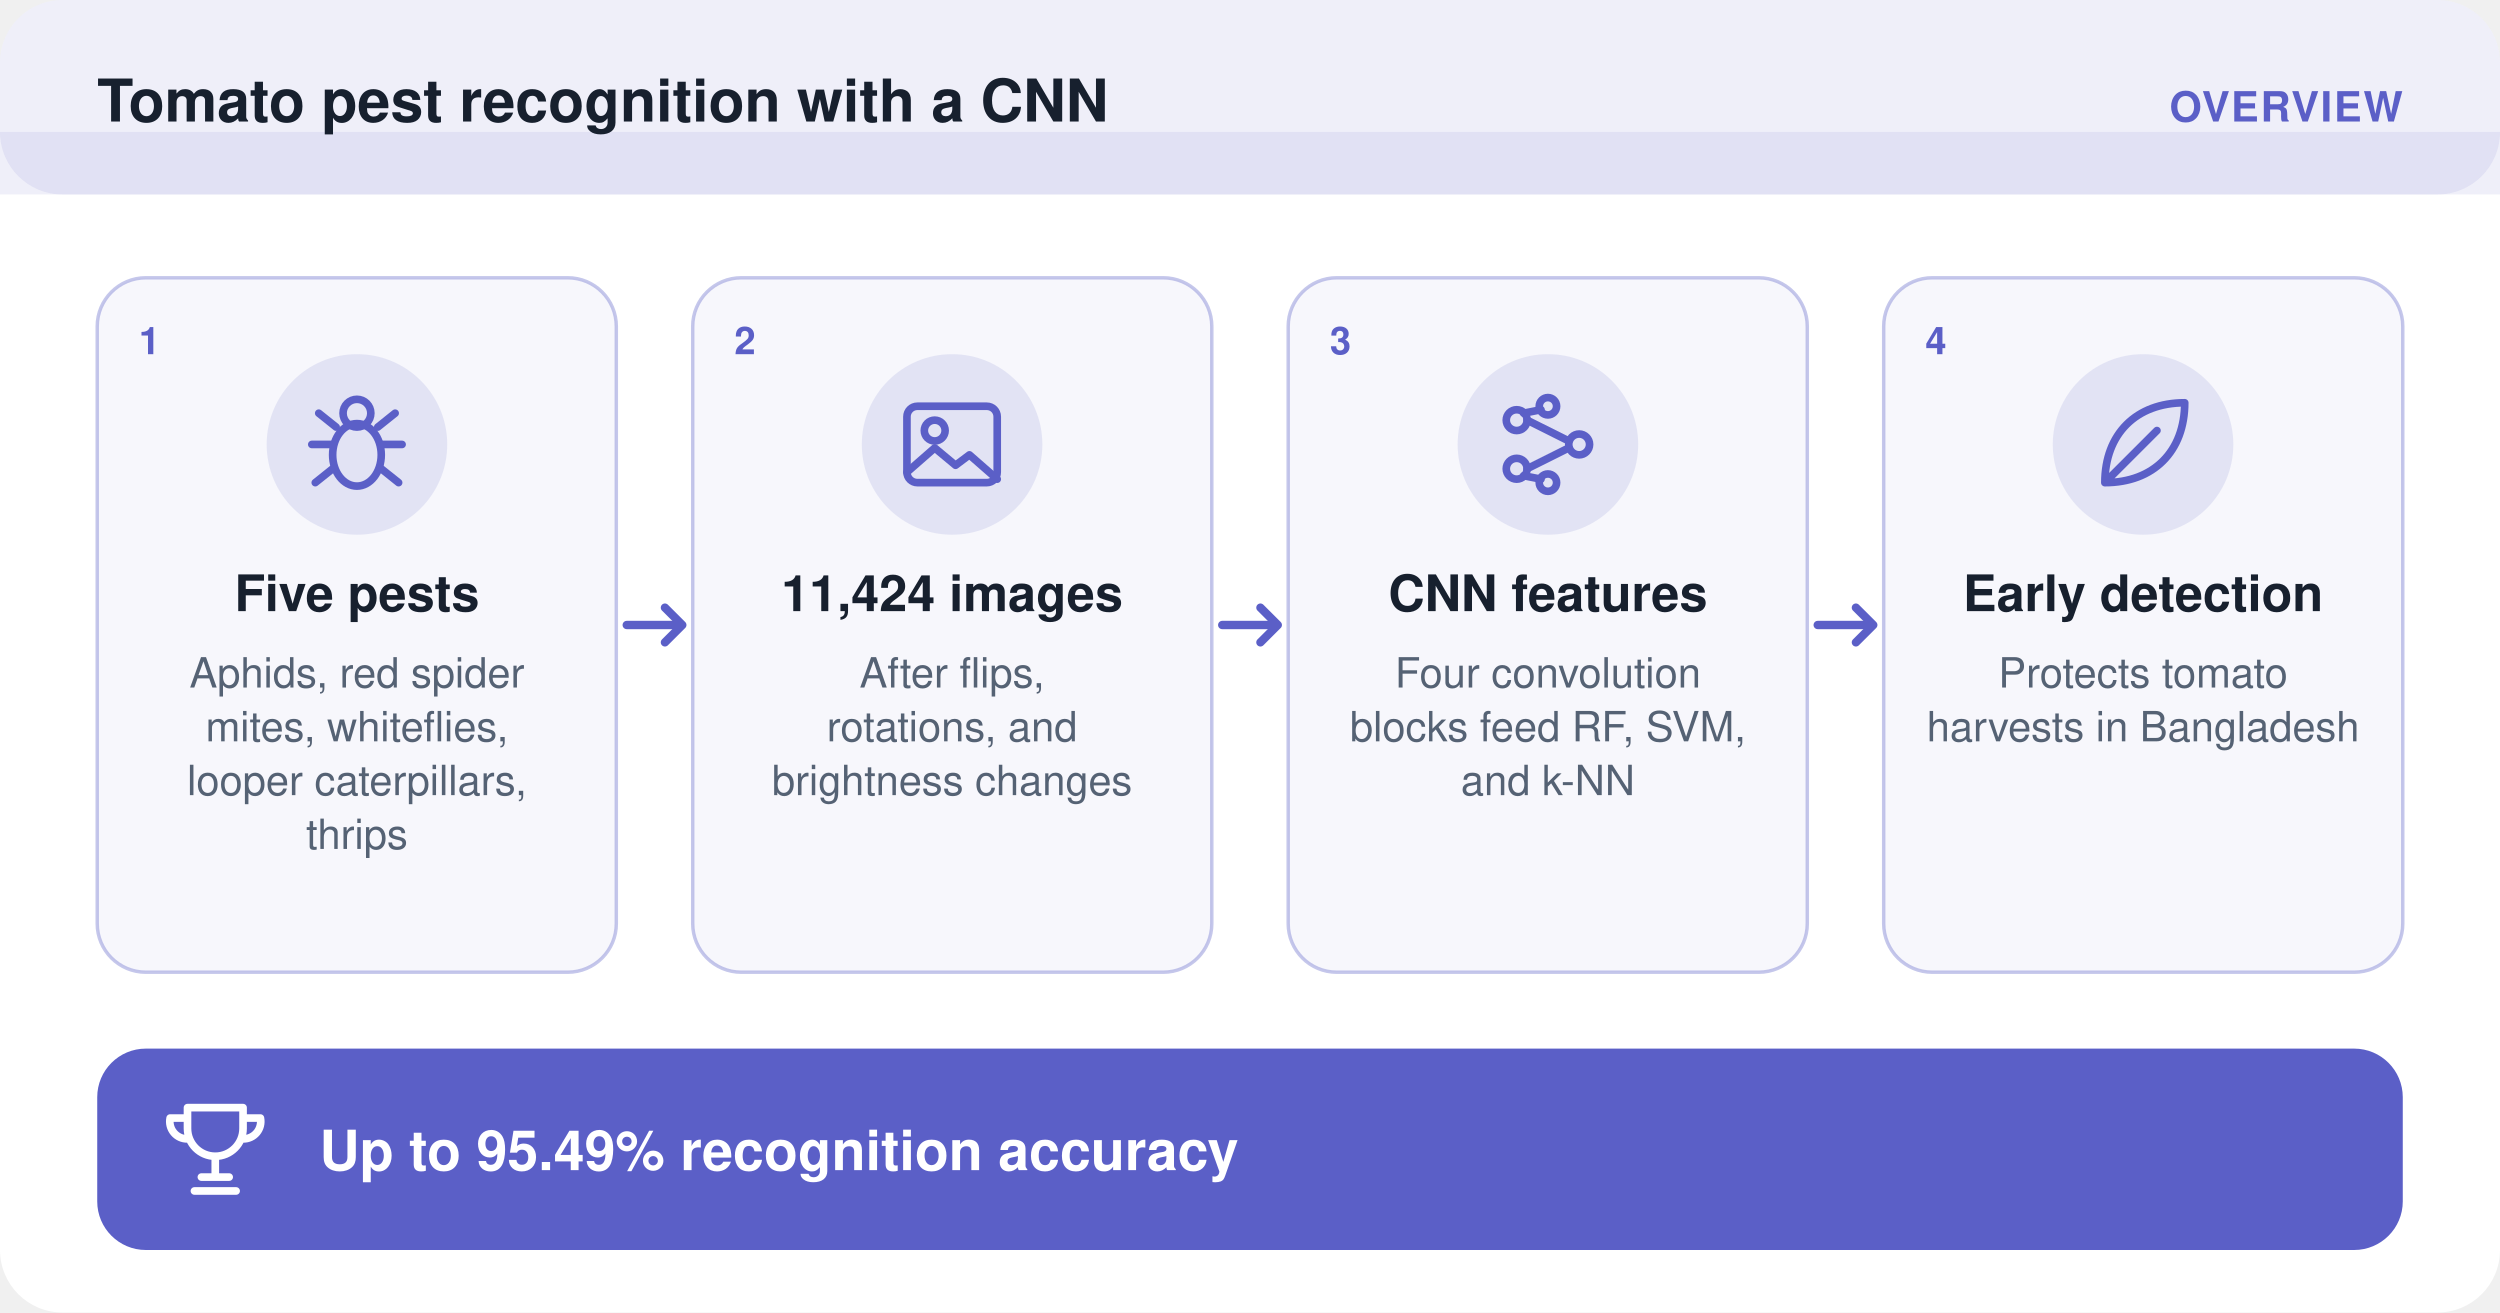
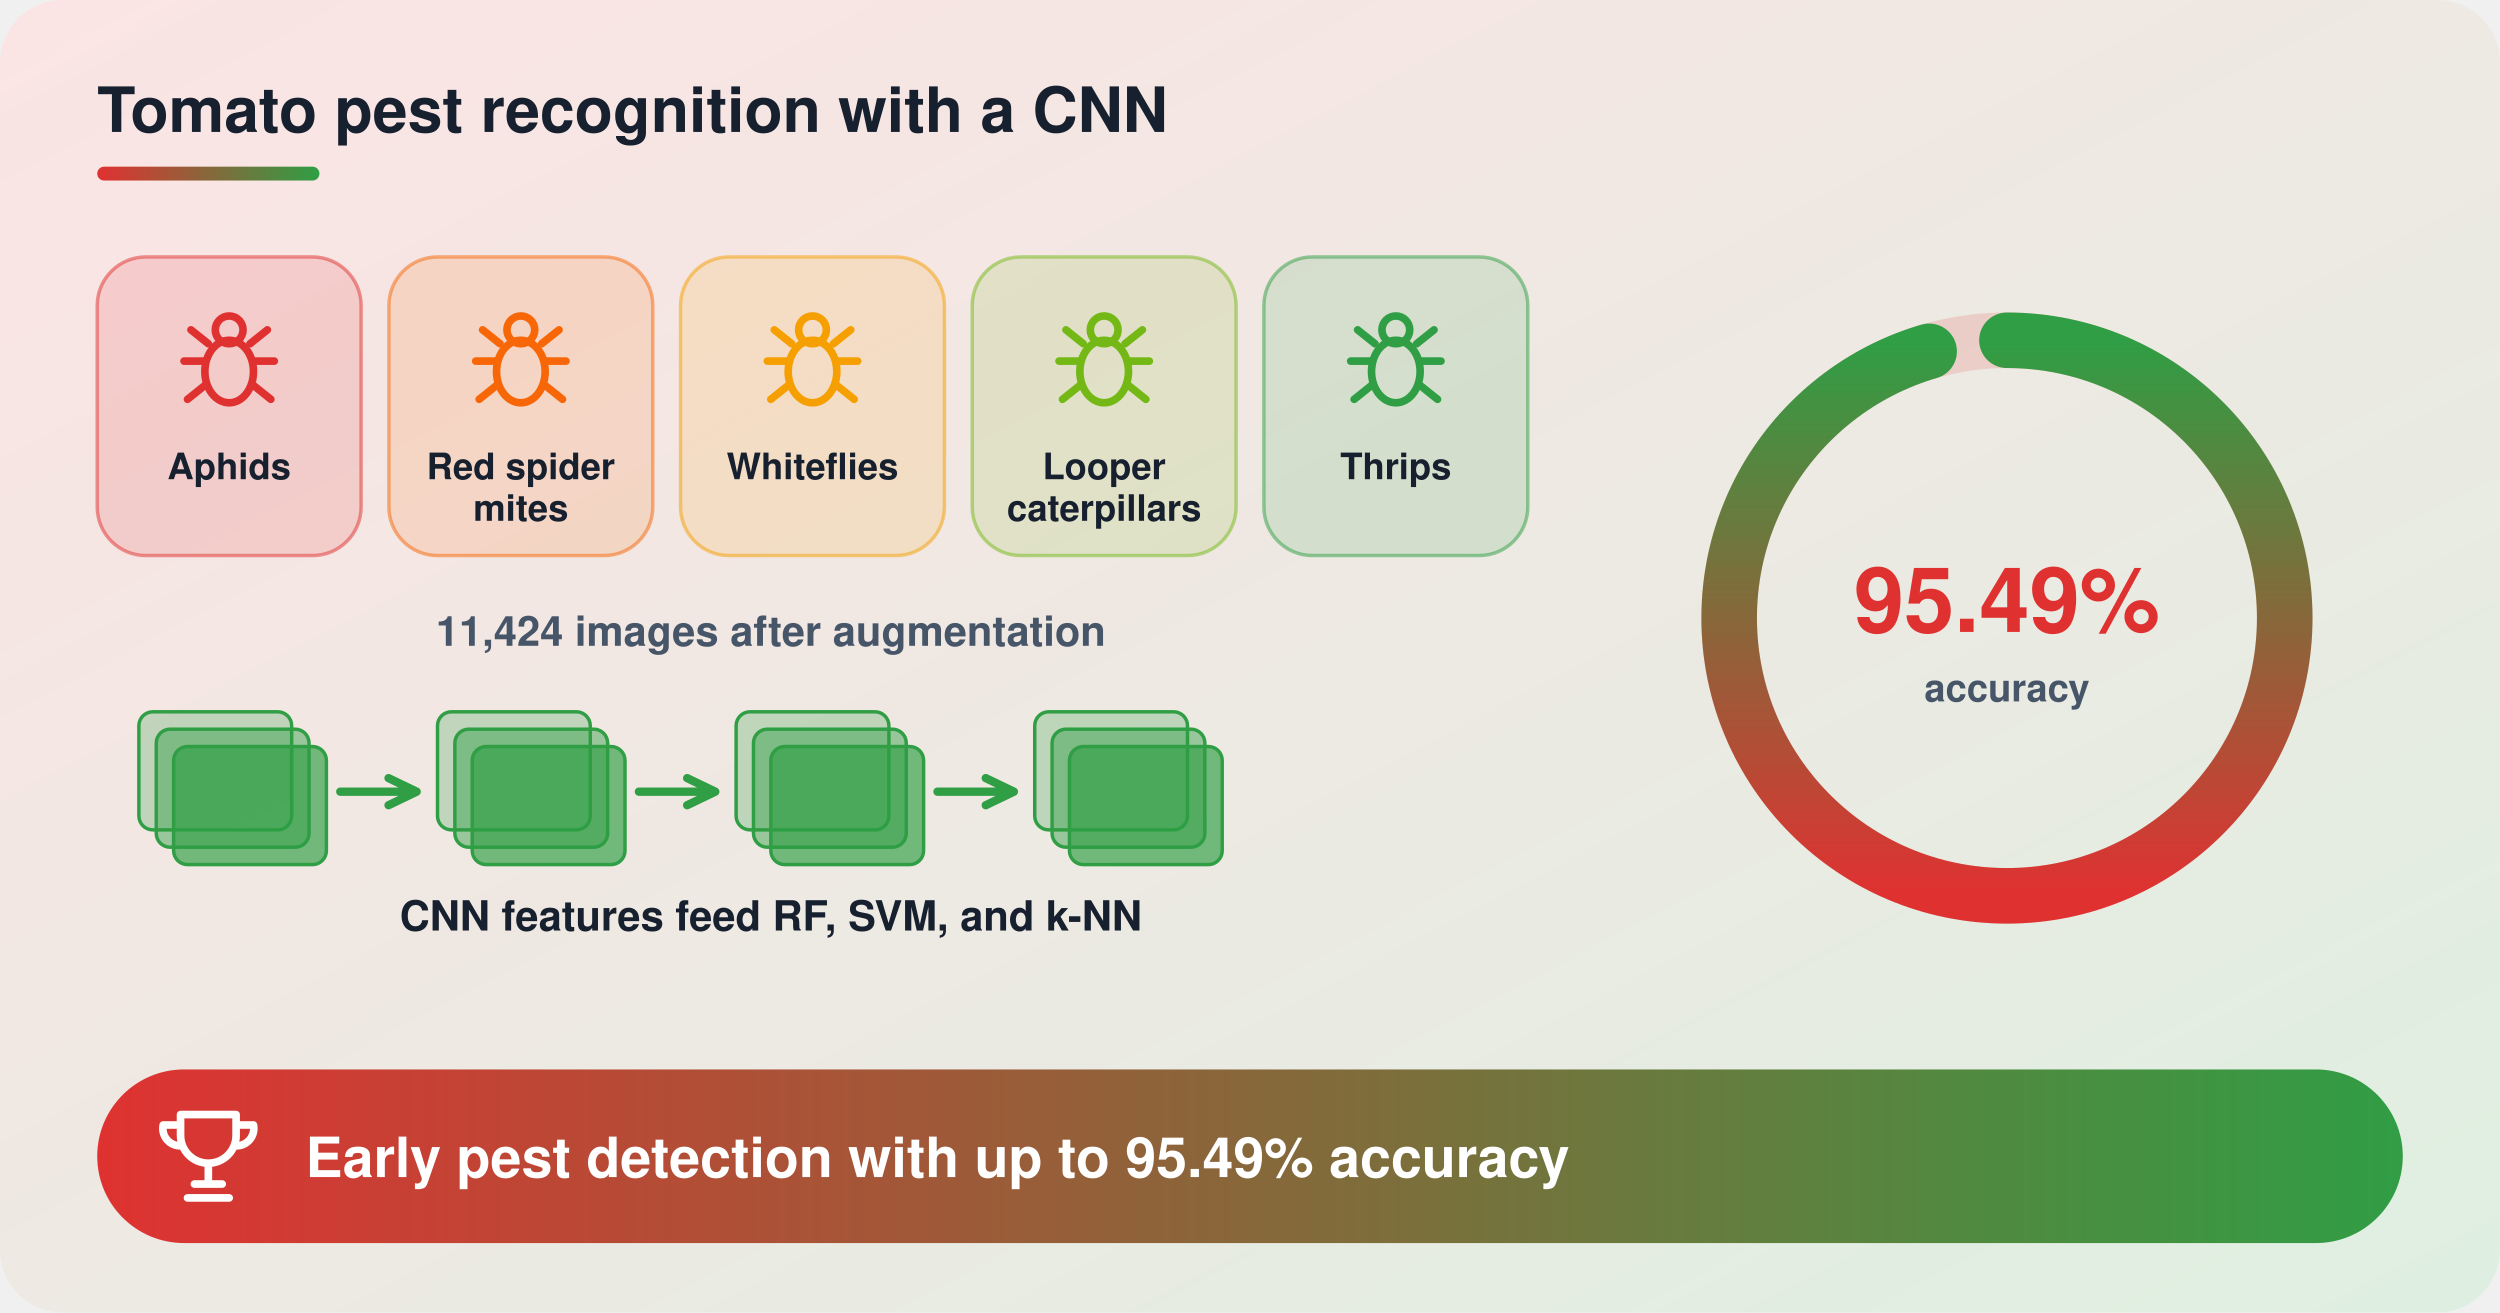
<svg xmlns="http://www.w3.org/2000/svg" viewBox="0 0 720 378" font-family="IBM Plex Sans, Helvetica, Arial, sans-serif">
-   <rect width="720" height="378" rx="18" fill="#ffffff" />
-   <rect width="720" height="56" rx="18" fill="#5b5fc7" fill-opacity="0.10" />
-   <rect y="38" width="720" height="18" fill="#5b5fc7" fill-opacity="0.10" />
-   <text x="28" y="35" font-size="17" font-weight="700" fill="#17202e">Tomato pest recognition with a CNN</text>
-   <text x="692" y="35" font-size="12" font-weight="700" fill="#5b5fc7" text-anchor="end" letter-spacing="0.5">OVERVIEW</text>
-   <rect x="28.0" y="80" width="149.5" height="200" rx="14" fill="#5b5fc7" fill-opacity="0.05" stroke="#5b5fc7" stroke-opacity="0.35" />
-   <text x="40.0" y="102" font-size="11" font-weight="700" fill="#5b5fc7">1</text>
-   <circle cx="102.8" cy="128" r="26" fill="#5b5fc7" fill-opacity="0.13" />
-   <g transform="translate(102.8,128)" fill="none" stroke="#5b5fc7" stroke-width="2.2" stroke-linecap="round" stroke-linejoin="round">
+   <defs>
+     <linearGradient id="bg" x1="0" y1="0" x2="1" y2="1">
+       <stop offset="0" stop-color="#e03131" stop-opacity="0.13" />
+       <stop offset="1" stop-color="#2f9e44" stop-opacity="0.16" />
+     </linearGradient>
+     <linearGradient id="g" x1="0" y1="0" x2="1" y2="0">
+       <stop offset="0" stop-color="#e03131" />
+       <stop offset="1" stop-color="#2f9e44" />
+     </linearGradient>
+   </defs>
+   <rect width="720" height="378" rx="18" fill="#fff" />
+   <rect width="720" height="378" rx="18" fill="url(#bg)" />
+   <text x="28.0" y="38.0" font-size="18" font-weight="700" fill="#17202e" text-anchor="start">Tomato pest recognition with a CNN</text>
+   <rect x="28" y="48" width="64" height="4" rx="2" fill="url(#g)" />
+   <rect x="28" y="74" width="76" height="86" rx="14" fill="#e03131" fill-opacity="0.14" stroke="#e03131" stroke-opacity="0.5" />
+   <g transform="translate(66.0,104.0) scale(1.0)" fill="none" stroke="#e03131" stroke-width="2.2" stroke-linecap="round" stroke-linejoin="round">
    <ellipse cy="3" rx="7" ry="9" />
    <circle cy="-9" r="4" />
    <path d="M-7 0h-6M7 0h6M-7 7l-5 4M7 7l5 4M-6-5l-5-4M6-5l5-4" />
  </g>
-   <text x="102.8" y="176" font-size="14.5" font-weight="700" fill="#17202e" text-anchor="middle">Five pests</text>
-   <text x="102.8" y="198" font-size="12" fill="#556274" text-anchor="middle">Aphids, red spider</text>
-   <text x="102.8" y="213.5" font-size="12" fill="#556274" text-anchor="middle">mites, whiteflies,</text>
-   <text x="102.8" y="229.0" font-size="12" fill="#556274" text-anchor="middle">looper caterpillars,</text>
-   <text x="102.8" y="244.5" font-size="12" fill="#556274" text-anchor="middle">thrips</text>
-   <path d="M180.5 180.0 h14" stroke="#5b5fc7" stroke-width="2.4" stroke-linecap="round" />
-   <path d="M191.5 175.0 l5 5 -5 5" fill="none" stroke="#5b5fc7" stroke-width="2.4" stroke-linecap="round" stroke-linejoin="round" />
-   <rect x="199.5" y="80" width="149.5" height="200" rx="14" fill="#5b5fc7" fill-opacity="0.05" stroke="#5b5fc7" stroke-opacity="0.35" />
-   <text x="211.5" y="102" font-size="11" font-weight="700" fill="#5b5fc7">2</text>
-   <circle cx="274.2" cy="128" r="26" fill="#5b5fc7" fill-opacity="0.13" />
-   <g transform="translate(274.2,128)" fill="none" stroke="#5b5fc7" stroke-width="2.2" stroke-linecap="round" stroke-linejoin="round">
-     <rect x="-13" y="-11" width="26" height="22" rx="3" />
-     <circle cx="-5" cy="-4" r="3" />
-     <path d="M-13 8l8-7 6 5 4-3 8 7" />
+   <text x="66.0" y="138.0" font-size="10.5" font-weight="600" fill="#17202e" text-anchor="middle">Aphids</text>
+   <rect x="112" y="74" width="76" height="86" rx="14" fill="#f76707" fill-opacity="0.14" stroke="#f76707" stroke-opacity="0.5" />
+   <g transform="translate(150.0,104.0) scale(1.0)" fill="none" stroke="#f76707" stroke-width="2.2" stroke-linecap="round" stroke-linejoin="round">
+     <ellipse cy="3" rx="7" ry="9" />
+     <circle cy="-9" r="4" />
+     <path d="M-7 0h-6M7 0h6M-7 7l-5 4M7 7l5 4M-6-5l-5-4M6-5l5-4" />
  </g>
-   <text x="274.2" y="176" font-size="14.5" font-weight="700" fill="#17202e" text-anchor="middle">11,424 images</text>
-   <text x="274.2" y="198" font-size="12" fill="#556274" text-anchor="middle">After flips,</text>
-   <text x="274.2" y="213.5" font-size="12" fill="#556274" text-anchor="middle">rotations, and</text>
-   <text x="274.2" y="229.0" font-size="12" fill="#556274" text-anchor="middle">brightness changes</text>
-   <path d="M352.0 180.0 h14" stroke="#5b5fc7" stroke-width="2.4" stroke-linecap="round" />
-   <path d="M363.0 175.0 l5 5 -5 5" fill="none" stroke="#5b5fc7" stroke-width="2.4" stroke-linecap="round" stroke-linejoin="round" />
-   <rect x="371.0" y="80" width="149.5" height="200" rx="14" fill="#5b5fc7" fill-opacity="0.05" stroke="#5b5fc7" stroke-opacity="0.35" />
-   <text x="383.0" y="102" font-size="11" font-weight="700" fill="#5b5fc7">3</text>
-   <circle cx="445.8" cy="128" r="26" fill="#5b5fc7" fill-opacity="0.13" />
-   <g transform="translate(445.8,128)" fill="none" stroke="#5b5fc7" stroke-width="2.2" stroke-linecap="round" stroke-linejoin="round">
-     <circle cx="-9" cy="-7" r="3" />
-     <circle cx="-9" cy="7" r="3" />
-     <circle cx="9" cy="0" r="3" />
-     <circle cx="0" cy="-11" r="2.5" />
-     <circle cx="0" cy="11" r="2.5" />
-     <path d="M-6 -7l12 6M-6 7l12-6M-7 -9l5-1M-7 9l5 1" />
+   <text x="150.0" y="138.0" font-size="10.5" font-weight="600" fill="#17202e" text-anchor="middle">Red spider</text>
+   <text x="150.0" y="150.0" font-size="10.5" font-weight="600" fill="#17202e" text-anchor="middle">mites</text>
+   <rect x="196" y="74" width="76" height="86" rx="14" fill="#f59f00" fill-opacity="0.14" stroke="#f59f00" stroke-opacity="0.5" />
+   <g transform="translate(234.0,104.0) scale(1.0)" fill="none" stroke="#f59f00" stroke-width="2.2" stroke-linecap="round" stroke-linejoin="round">
+     <ellipse cy="3" rx="7" ry="9" />
+     <circle cy="-9" r="4" />
+     <path d="M-7 0h-6M7 0h6M-7 7l-5 4M7 7l5 4M-6-5l-5-4M6-5l5-4" />
  </g>
-   <text x="445.8" y="176" font-size="14.5" font-weight="700" fill="#17202e" text-anchor="middle">CNN features</text>
-   <text x="445.8" y="198" font-size="12" fill="#556274" text-anchor="middle">Four convolution</text>
-   <text x="445.8" y="213.5" font-size="12" fill="#556274" text-anchor="middle">blocks feed RF, SVM,</text>
-   <text x="445.8" y="229.0" font-size="12" fill="#556274" text-anchor="middle">and k-NN</text>
-   <path d="M523.5 180.0 h14" stroke="#5b5fc7" stroke-width="2.4" stroke-linecap="round" />
-   <path d="M534.5 175.0 l5 5 -5 5" fill="none" stroke="#5b5fc7" stroke-width="2.4" stroke-linecap="round" stroke-linejoin="round" />
-   <rect x="542.5" y="80" width="149.5" height="200" rx="14" fill="#5b5fc7" fill-opacity="0.05" stroke="#5b5fc7" stroke-opacity="0.35" />
-   <text x="554.5" y="102" font-size="11" font-weight="700" fill="#5b5fc7">4</text>
-   <circle cx="617.2" cy="128" r="26" fill="#5b5fc7" fill-opacity="0.13" />
-   <g transform="translate(617.2,128)" fill="none" stroke="#5b5fc7" stroke-width="2.2" stroke-linecap="round" stroke-linejoin="round">
-     <path d="M-11 11C-11-3-2-12 12-12 12 2 3 11-11 11zM-11 11L4 -4" />
+   <text x="234.0" y="138.0" font-size="10.5" font-weight="600" fill="#17202e" text-anchor="middle">Whiteflies</text>
+   <rect x="280" y="74" width="76" height="86" rx="14" fill="#74b816" fill-opacity="0.14" stroke="#74b816" stroke-opacity="0.5" />
+   <g transform="translate(318.0,104.0) scale(1.0)" fill="none" stroke="#74b816" stroke-width="2.2" stroke-linecap="round" stroke-linejoin="round">
+     <ellipse cy="3" rx="7" ry="9" />
+     <circle cy="-9" r="4" />
+     <path d="M-7 0h-6M7 0h6M-7 7l-5 4M7 7l5 4M-6-5l-5-4M6-5l5-4" />
  </g>
-   <text x="617.2" y="176" font-size="14.5" font-weight="700" fill="#17202e" text-anchor="middle">Early detection</text>
-   <text x="617.2" y="198" font-size="12" fill="#556274" text-anchor="middle">Protects tomato</text>
-   <text x="617.2" y="213.5" font-size="12" fill="#556274" text-anchor="middle">harvests in Bangladesh</text>
-   <rect x="28" y="302" width="664" height="58" rx="14" fill="#5b5fc7" />
-   <g transform="translate(62,331)" fill="none" stroke="#fff" stroke-width="2.2" stroke-linecap="round" stroke-linejoin="round">
+   <text x="318.0" y="138.0" font-size="10.5" font-weight="600" fill="#17202e" text-anchor="middle">Looper</text>
+   <text x="318.0" y="150.0" font-size="10.5" font-weight="600" fill="#17202e" text-anchor="middle">caterpillars</text>
+   <rect x="364" y="74" width="76" height="86" rx="14" fill="#2f9e44" fill-opacity="0.14" stroke="#2f9e44" stroke-opacity="0.5" />
+   <g transform="translate(402.0,104.0) scale(1.0)" fill="none" stroke="#2f9e44" stroke-width="2.2" stroke-linecap="round" stroke-linejoin="round">
+     <ellipse cy="3" rx="7" ry="9" />
+     <circle cy="-9" r="4" />
+     <path d="M-7 0h-6M7 0h6M-7 7l-5 4M7 7l5 4M-6-5l-5-4M6-5l5-4" />
+   </g>
+   <text x="402.0" y="138.0" font-size="10.5" font-weight="600" fill="#17202e" text-anchor="middle">Thrips</text>
+   <text x="222.0" y="186.0" font-size="12" font-weight="600" fill="#475569" text-anchor="middle">11,424 images after augmentation</text>
+   <rect x="40" y="205" width="44" height="34" rx="4" fill="#2f9e44" fill-opacity="0.25" stroke="#2f9e44" />
+   <rect x="45" y="210" width="44" height="34" rx="4" fill="#2f9e44" fill-opacity="0.45" stroke="#2f9e44" />
+   <rect x="50" y="215" width="44" height="34" rx="4" fill="#2f9e44" fill-opacity="0.65" stroke="#2f9e44" />
+   <path d="M98.0 228.0L120.0 228.0M111.9 231.9L120.0 228.0L111.9 224.1" stroke="#2f9e44" stroke-width="2.4" fill="none" stroke-linecap="round" stroke-linejoin="round" />
+   <rect x="126" y="205" width="44" height="34" rx="4" fill="#2f9e44" fill-opacity="0.25" stroke="#2f9e44" />
+   <rect x="131" y="210" width="44" height="34" rx="4" fill="#2f9e44" fill-opacity="0.45" stroke="#2f9e44" />
+   <rect x="136" y="215" width="44" height="34" rx="4" fill="#2f9e44" fill-opacity="0.65" stroke="#2f9e44" />
+   <path d="M184.0 228.0L206.0 228.0M197.9 231.9L206.0 228.0L197.9 224.1" stroke="#2f9e44" stroke-width="2.4" fill="none" stroke-linecap="round" stroke-linejoin="round" />
+   <rect x="212" y="205" width="44" height="34" rx="4" fill="#2f9e44" fill-opacity="0.25" stroke="#2f9e44" />
+   <rect x="217" y="210" width="44" height="34" rx="4" fill="#2f9e44" fill-opacity="0.45" stroke="#2f9e44" />
+   <rect x="222" y="215" width="44" height="34" rx="4" fill="#2f9e44" fill-opacity="0.65" stroke="#2f9e44" />
+   <path d="M270.0 228.0L292.0 228.0M283.9 231.9L292.0 228.0L283.9 224.1" stroke="#2f9e44" stroke-width="2.4" fill="none" stroke-linecap="round" stroke-linejoin="round" />
+   <rect x="298" y="205" width="44" height="34" rx="4" fill="#2f9e44" fill-opacity="0.25" stroke="#2f9e44" />
+   <rect x="303" y="210" width="44" height="34" rx="4" fill="#2f9e44" fill-opacity="0.45" stroke="#2f9e44" />
+   <rect x="308" y="215" width="44" height="34" rx="4" fill="#2f9e44" fill-opacity="0.65" stroke="#2f9e44" />
+   <text x="222.0" y="268.0" font-size="12" font-weight="700" fill="#17202e" text-anchor="middle">CNN features feed RF, SVM, and k-NN</text>
+   <circle cx="578" cy="178" r="80" fill="none" stroke="#e03131" stroke-opacity="0.15" stroke-width="16" />
+   <circle cx="578" cy="178" r="80" fill="none" stroke="url(#g)" stroke-width="16" stroke-linecap="round" stroke-dasharray="480.0 502.7" transform="rotate(-90 578 178)" />
+   <text x="578.0" y="182.0" font-size="26" font-weight="700" fill="#e03131" text-anchor="middle">95.49%</text>
+   <text x="578.0" y="202.0" font-size="11" font-weight="600" fill="#475569" text-anchor="middle">accuracy</text>
+   <rect x="28" y="308" width="664" height="50" rx="25" fill="url(#g)" />
+   <g transform="translate(60.0,333.0) scale(1.0)" fill="none" stroke="#fff" stroke-width="2.2" stroke-linecap="round" stroke-linejoin="round">
    <path d="M-8 -12h16v6a8 8 0 0 1-16 0zM-8 -9h-5a5 5 0 0 0 5 6M8 -9h5a5 5 0 0 1-5 6M0 2v6M-6 12h12M-4 8h8" />
  </g>
-   <text x="92" y="337" font-size="16" font-weight="700" fill="#ffffff">Up to 95.49% recognition accuracy</text>
+   <text x="88.0" y="339.0" font-size="16" font-weight="700" fill="#fff" text-anchor="start">Early pest detection with up to 95.49% accuracy</text>
</svg>
